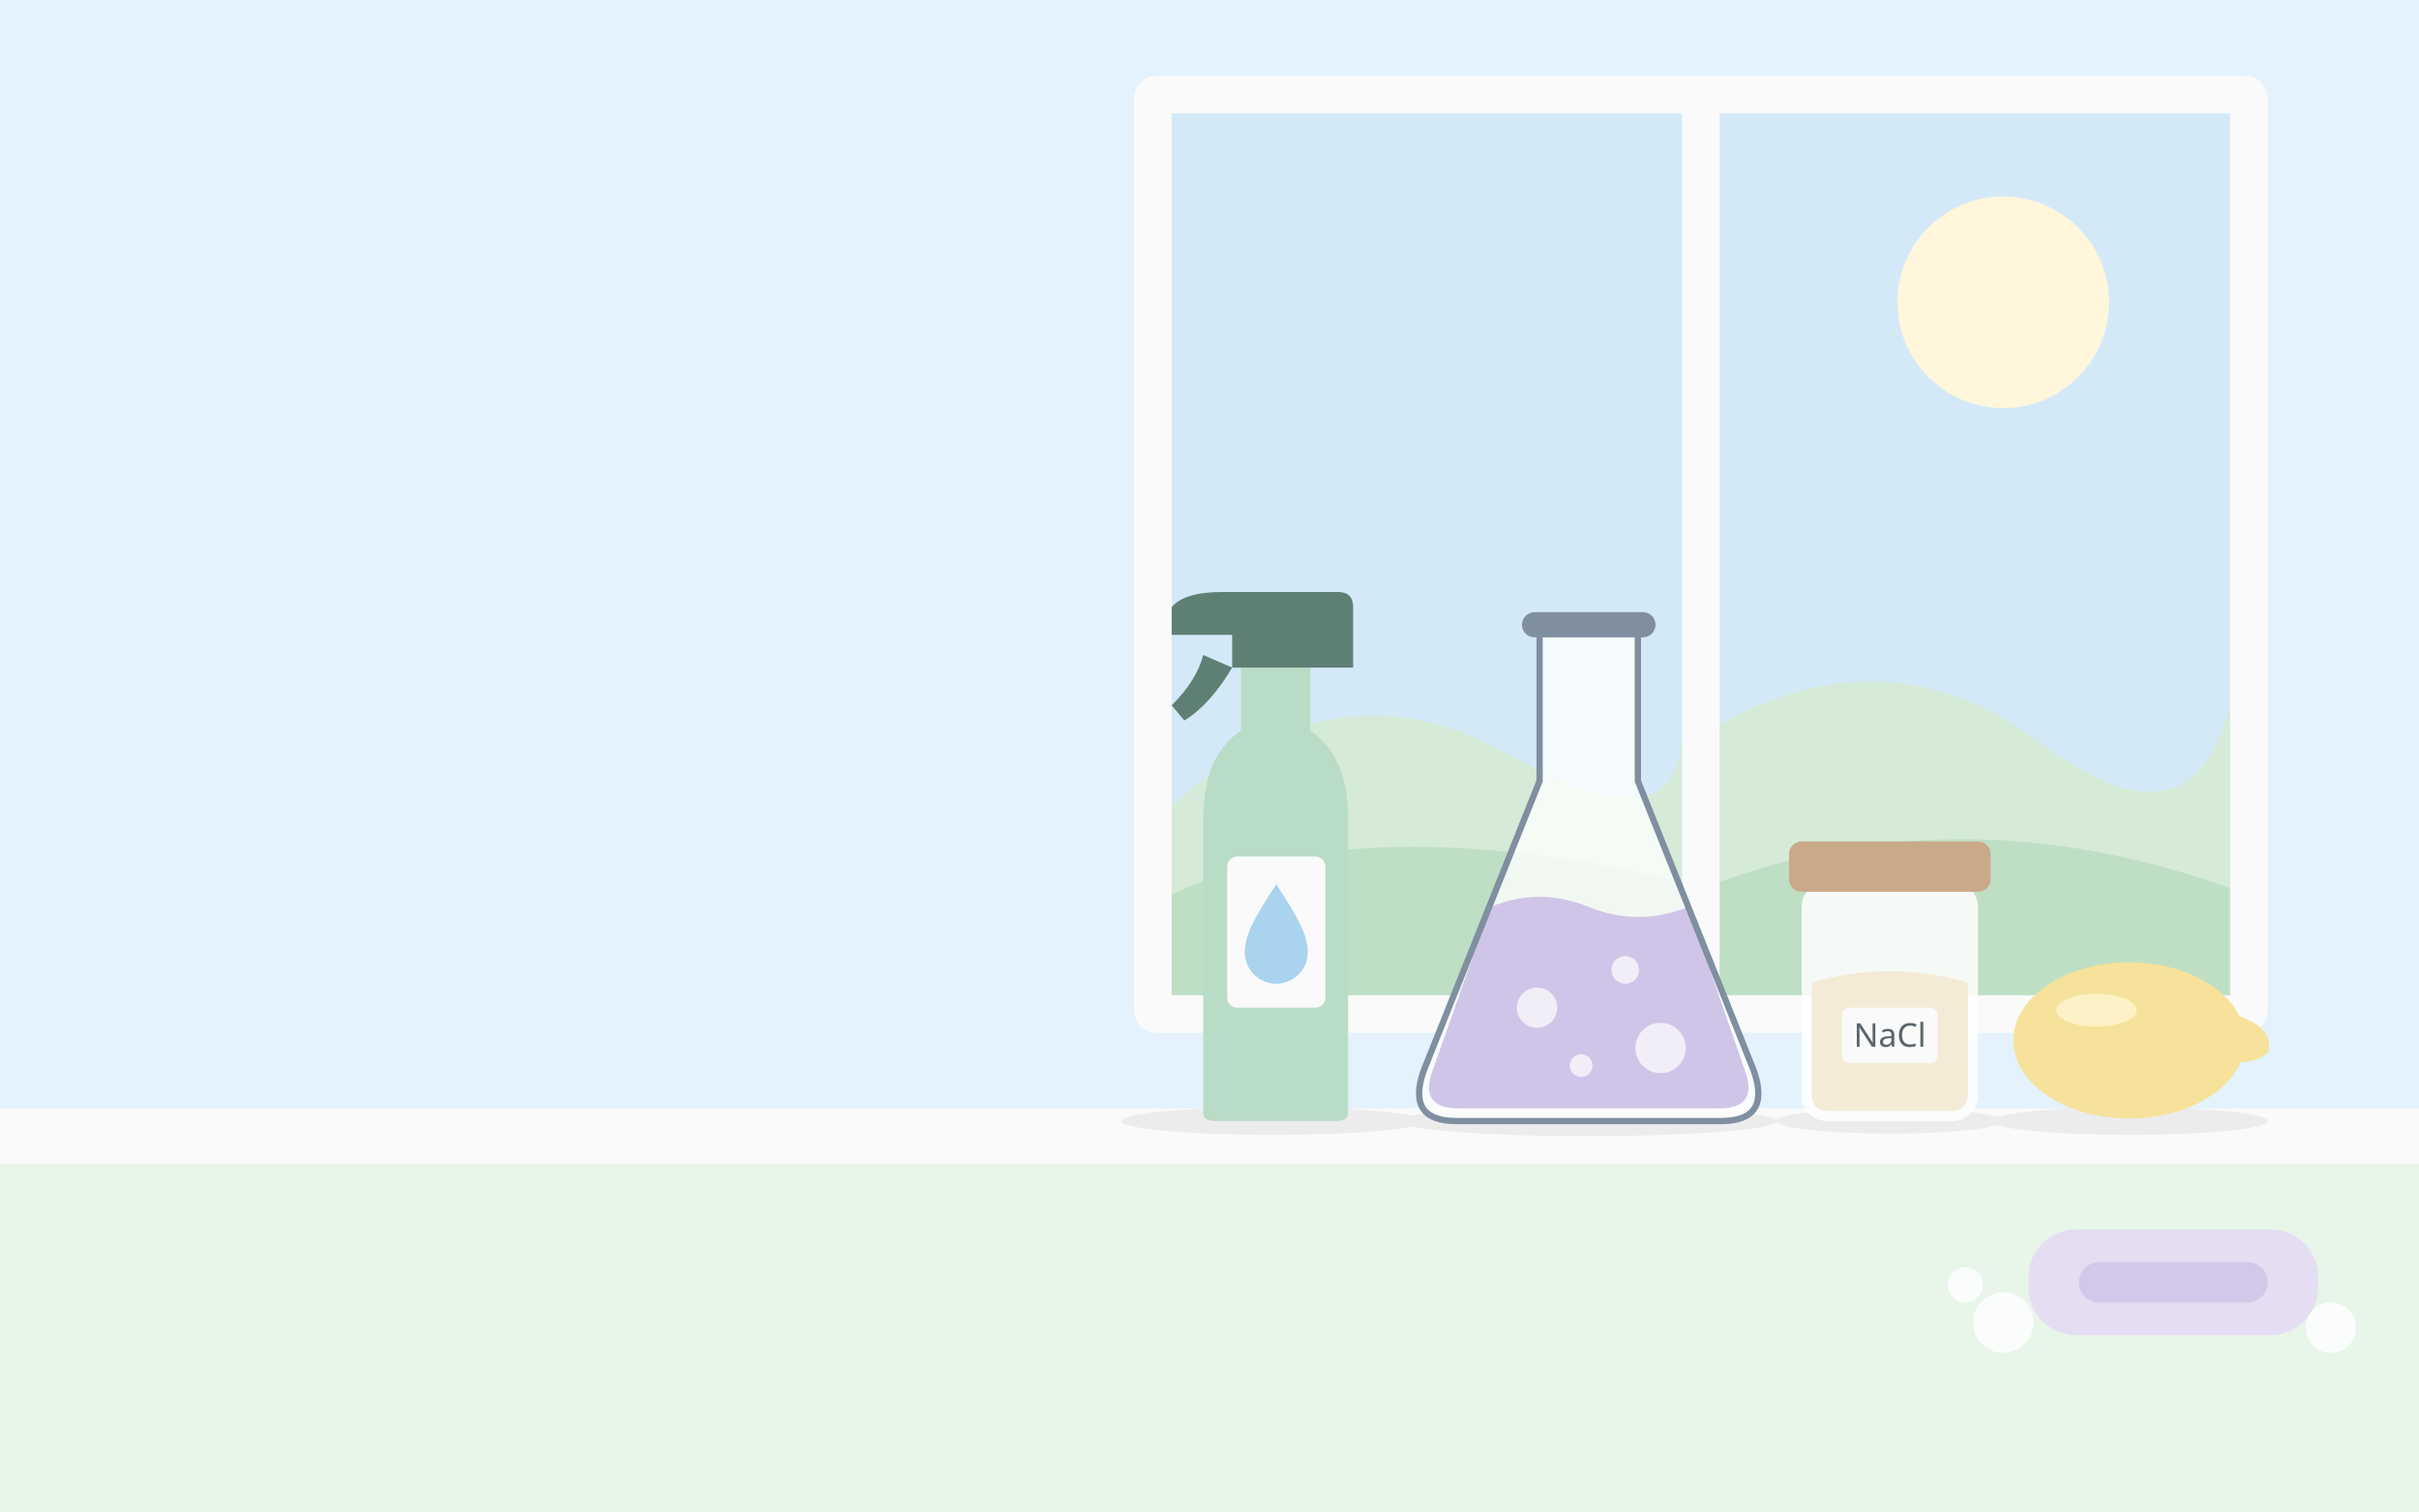
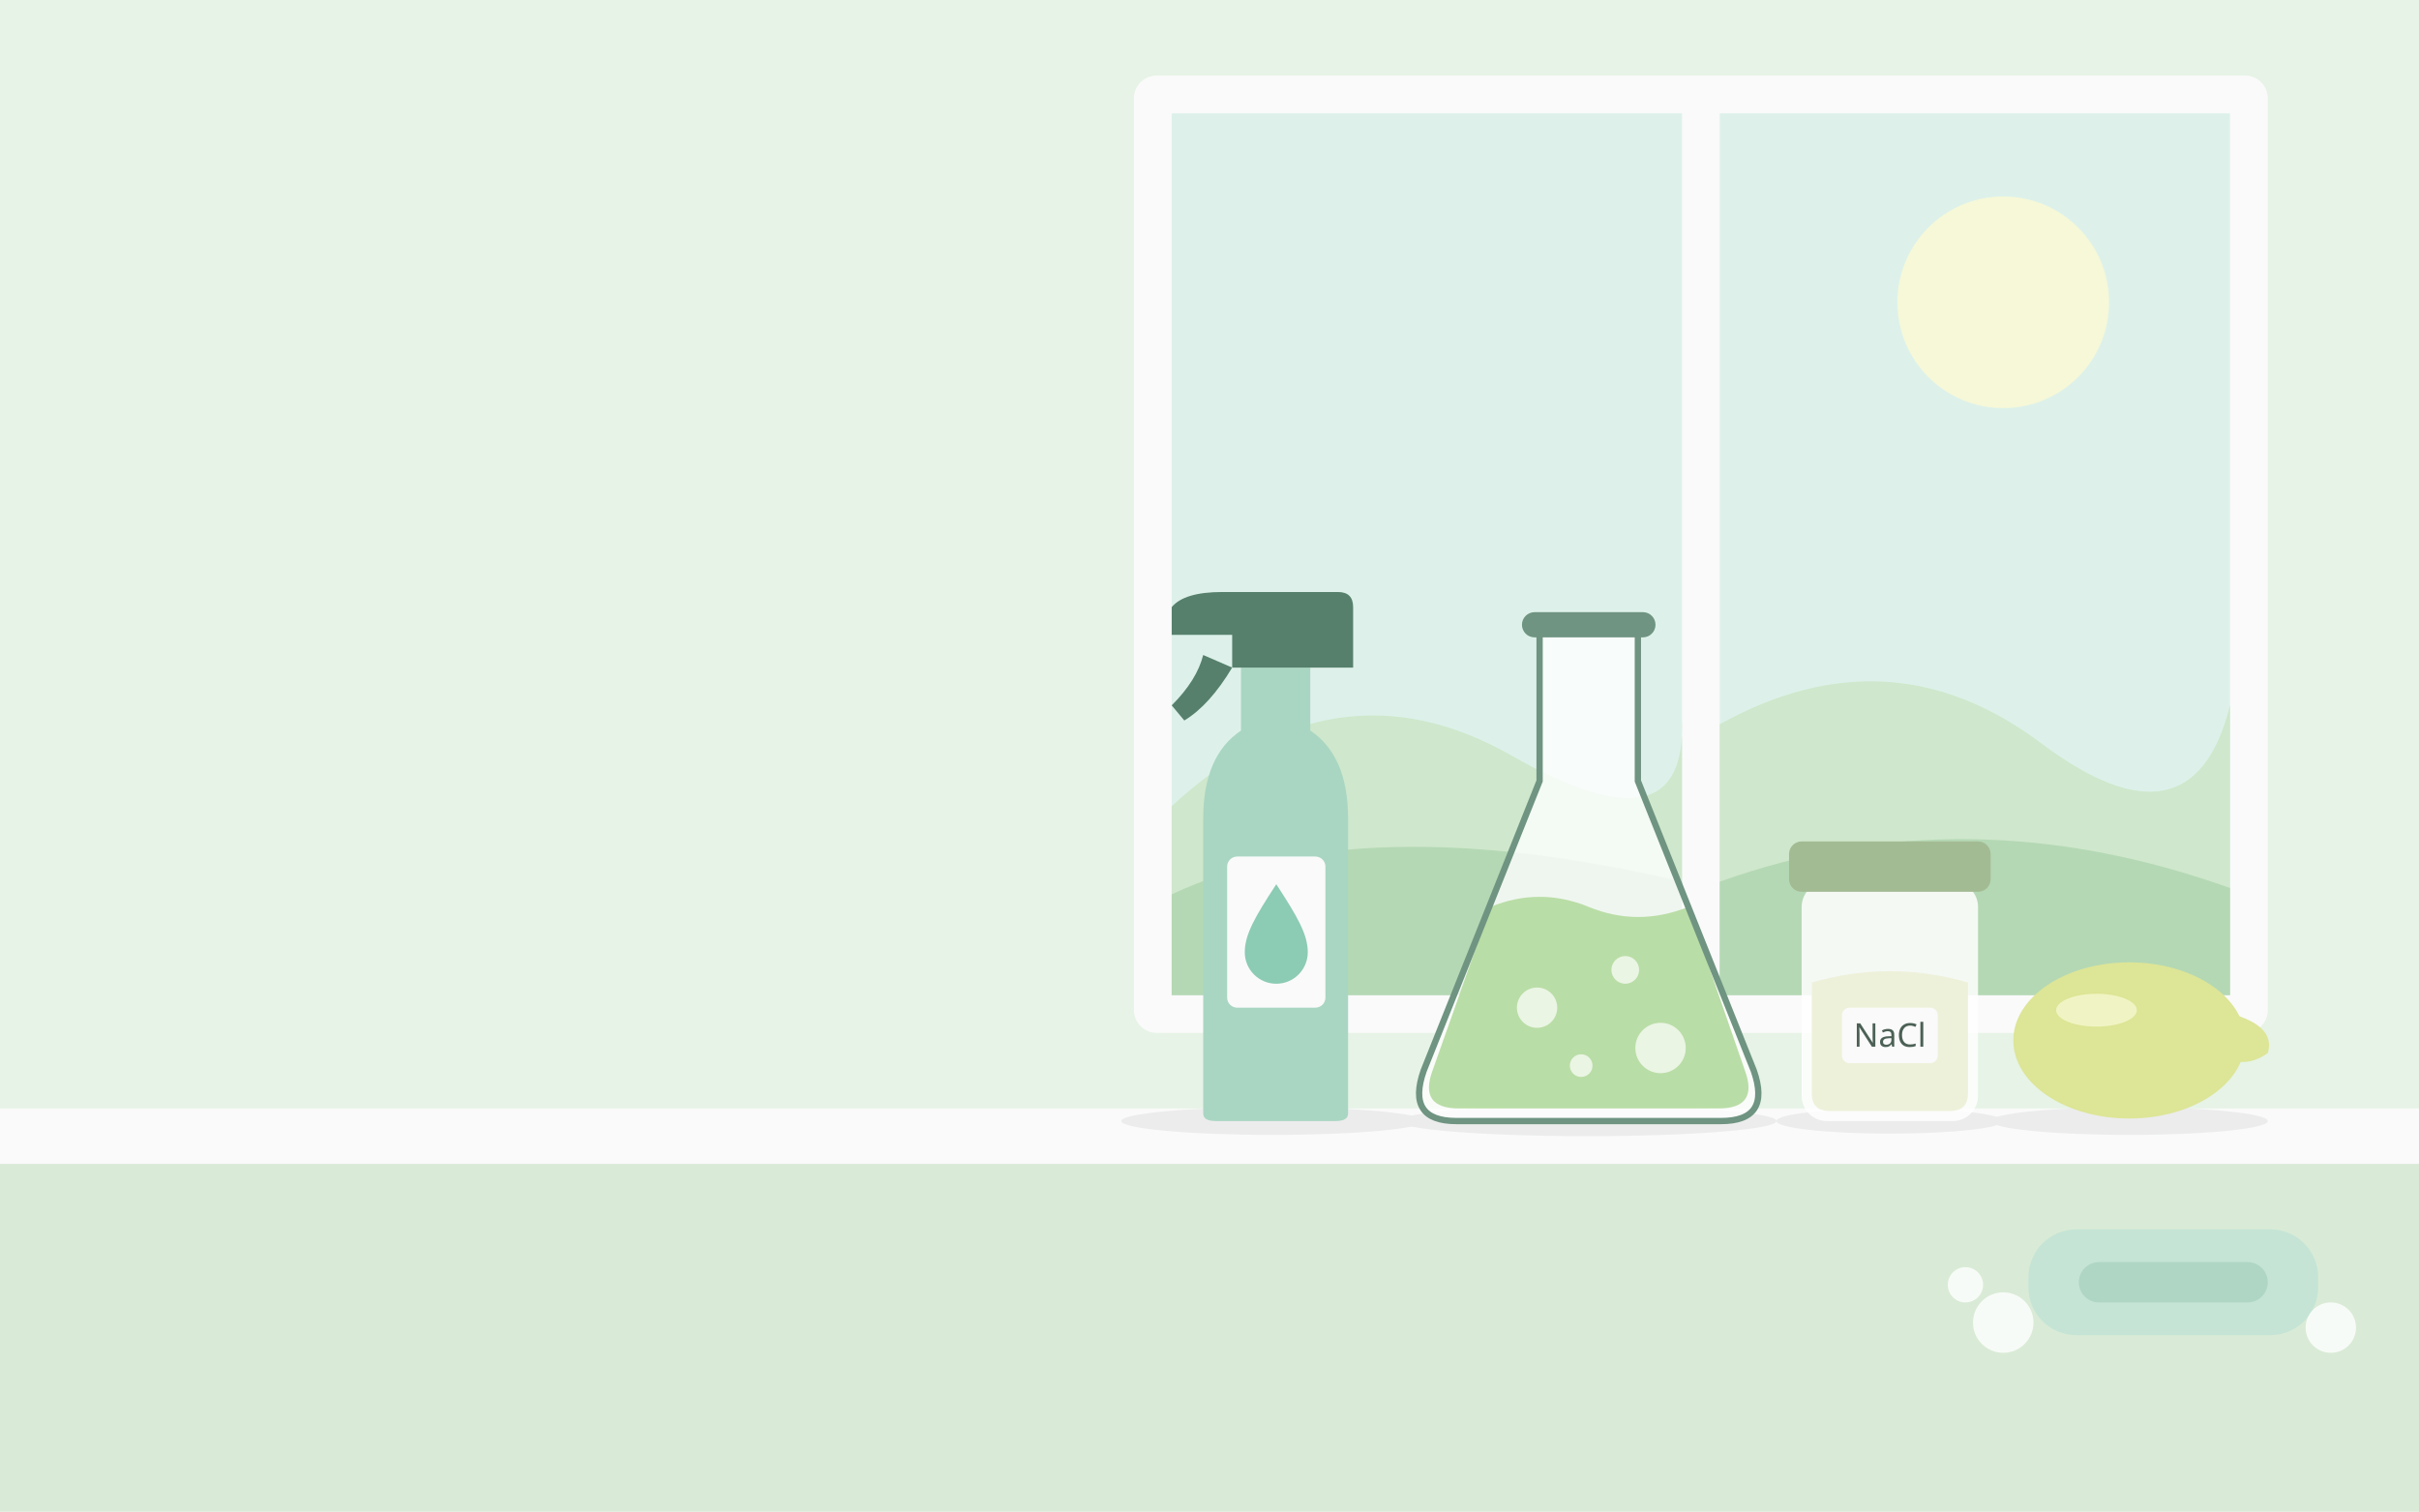
<svg xmlns="http://www.w3.org/2000/svg" viewBox="0 0 1920 1200" width="1920" height="1200">
-   <rect width="1920" height="1200" fill="#E3F2FD" />
+   <rect width="1920" height="1200" fill="#E6F3E6" />
  <rect x="900" y="60" width="900" height="760" rx="18" fill="#FAFAFA" />
-   <rect x="930" y="90" width="405" height="700" fill="#D3E9F8" />
-   <rect x="1365" y="90" width="405" height="700" fill="#D3E9F8" />
-   <circle cx="1590" cy="240" r="84" fill="#FFF6DC" />
-   <path d="M930 640 Q1060 520 1200 600 T1335 570 V790 H930Z" fill="#D5EBD8" />
-   <path d="M1365 575 Q1500 500 1620 590 T1770 560 V790 H1365Z" fill="#D5EBD8" />
-   <path d="M930 710 Q1080 640 1335 700 V790 H930Z" fill="#BFDFC5" />
-   <path d="M1365 700 Q1560 630 1770 705 V790 H1365Z" fill="#BFDFC5" />
-   <rect y="900" width="1920" height="300" fill="#E8F5E9" />
+   <rect x="930" y="90" width="405" height="700" fill="#DDF1EA" />
+   <rect x="1365" y="90" width="405" height="700" fill="#DDF1EA" />
+   <circle cx="1590" cy="240" r="84" fill="#F6F8D8" />
+   <path d="M930 640 Q1060 520 1200 600 T1335 570 V790 H930Z" fill="#CFE7CC" />
+   <path d="M1365 575 Q1500 500 1620 590 T1770 560 V790 H1365Z" fill="#CFE7CC" />
+   <path d="M930 710 Q1080 640 1335 700 V790 H930Z" fill="#B4D8B4" />
+   <path d="M1365 700 Q1560 630 1770 705 V790 H1365Z" fill="#B4D8B4" />
+   <rect y="900" width="1920" height="300" fill="#D9EBD6" />
  <rect y="880" width="1920" height="44" fill="#FAFAFA" />
  <g fill="#263238" opacity=".07">
    <ellipse cx="1010" cy="890" rx="120" ry="11" />
    <ellipse cx="1260" cy="890" rx="150" ry="12" />
    <ellipse cx="1500" cy="890" rx="90" ry="10" />
    <ellipse cx="1690" cy="890" rx="110" ry="11" />
  </g>
-   <path d="M955 884 V650 Q955 600 985 580 V530 H1040 V580 Q1070 600 1070 650 V884 Q1070 890 1060 890 H965 Q955 890 955 884Z" fill="#B9DCC6" />
-   <path d="M970 470 H1062 Q1074 470 1074 482 V530 H978 V504 H930 V482 Q940 470 970 470Z" fill="#5E7F73" />
-   <path d="M978 530 Q960 560 940 572 L930 560 Q950 540 955 520Z" fill="#5E7F73" />
+   <path d="M955 884 V650 Q955 600 985 580 V530 H1040 V580 Q1070 600 1070 650 V884 Q1070 890 1060 890 H965 Q955 890 955 884Z" fill="#A9D6C2" />
+   <path d="M970 470 H1062 Q1074 470 1074 482 V530 H978 V504 H930 V482 Q940 470 970 470Z" fill="#56806C" />
+   <path d="M978 530 Q960 560 940 572 L930 560 Q950 540 955 520Z" fill="#56806C" />
  <rect x="974" y="680" width="78" height="120" rx="8" fill="#FAFAFA" />
-   <path d="M1013 702 C1030 728 1038 742 1038 756 A25 25 0 0 1 988 756 C988 742 996 728 1013 702Z" fill="#A9D3EE" />
+   <path d="M1013 702 C1030 728 1038 742 1038 756 A25 25 0 0 1 988 756 C988 742 996 728 1013 702Z" fill="#8CCBB4" />
  <path d="M1222 500 H1300 V620 L1392 850 Q1406 890 1366 890 H1156 Q1116 890 1130 850 L1222 620Z" fill="#FFFFFF" opacity=".78" />
-   <path d="M1183 720 Q1222 704 1261 720 T1340 720 L1385 850 Q1396 880 1364 880 H1158 Q1126 880 1137 850Z" fill="#CFC5E8" />
+   <path d="M1183 720 Q1222 704 1261 720 T1340 720 L1385 850 Q1396 880 1364 880 H1158 Q1126 880 1137 850Z" fill="#B9DDA6" />
  <g fill="#FFFFFF" opacity=".7">
    <circle cx="1220" cy="800" r="16" />
    <circle cx="1290" cy="770" r="11" />
    <circle cx="1318" cy="832" r="20" />
    <circle cx="1255" cy="846" r="9" />
  </g>
-   <path d="M1222 500 H1300 V620 L1392 850 Q1406 890 1366 890 H1156 Q1116 890 1130 850 L1222 620Z" fill="none" stroke="#7F8FA0" stroke-width="5" />
-   <rect x="1208" y="486" width="106" height="20" rx="10" fill="#7F8FA0" />
+   <path d="M1222 500 H1300 V620 L1392 850 Q1406 890 1366 890 H1156 Q1116 890 1130 850 L1222 620Z" fill="none" stroke="#6F9481" stroke-width="5" />
+   <rect x="1208" y="486" width="106" height="20" rx="10" fill="#6F9481" />
  <rect x="1430" y="700" width="140" height="190" rx="20" fill="#FFFFFF" opacity=".85" />
-   <path d="M1438 780 Q1500 762 1562 780 V868 Q1562 882 1548 882 H1452 Q1438 882 1438 868Z" fill="#F3EBD6" />
-   <rect x="1420" y="668" width="160" height="40" rx="10" fill="#C9A98A" />
+   <path d="M1438 780 Q1500 762 1562 780 V868 Q1562 882 1548 882 H1452 Q1438 882 1438 868Z" fill="#EEF1DA" />
+   <rect x="1420" y="668" width="160" height="40" rx="10" fill="#A3BB93" />
  <rect x="1462" y="800" width="76" height="44" rx="6" fill="#FAFAFA" />
-   <text x="1500" y="831" font-family="sans-serif" font-size="26" text-anchor="middle" fill="#5A656B">NaCl</text>
-   <ellipse cx="1690" cy="826" rx="92" ry="62" fill="#F6E29A" />
-   <path d="M1775 806 Q1806 816 1800 836 Q1786 846 1772 842Z" fill="#F6E29A" />
-   <ellipse cx="1664" cy="802" rx="32" ry="13" fill="#FFF6D0" opacity=".8" />
-   <rect x="1610" y="976" width="230" height="84" rx="38" fill="#E5DEF3" />
-   <rect x="1650" y="1002" width="150" height="32" rx="16" fill="#D3C8EA" />
+   <text x="1500" y="831" font-family="sans-serif" font-size="26" text-anchor="middle" fill="#4C6156">NaCl</text>
+   <ellipse cx="1690" cy="826" rx="92" ry="62" fill="#DDE596" />
+   <path d="M1775 806 Q1806 816 1800 836 Q1786 846 1772 842Z" fill="#DDE596" />
+   <ellipse cx="1664" cy="802" rx="32" ry="13" fill="#F5F8CF" opacity=".8" />
+   <rect x="1610" y="976" width="230" height="84" rx="38" fill="#C5E4D6" />
+   <rect x="1650" y="1002" width="150" height="32" rx="16" fill="#AFD6C4" />
  <g fill="#FFFFFF" opacity=".8">
    <circle cx="1590" cy="1050" r="24" />
    <circle cx="1560" cy="1020" r="14" />
    <circle cx="1850" cy="1054" r="20" />
  </g>
</svg>
